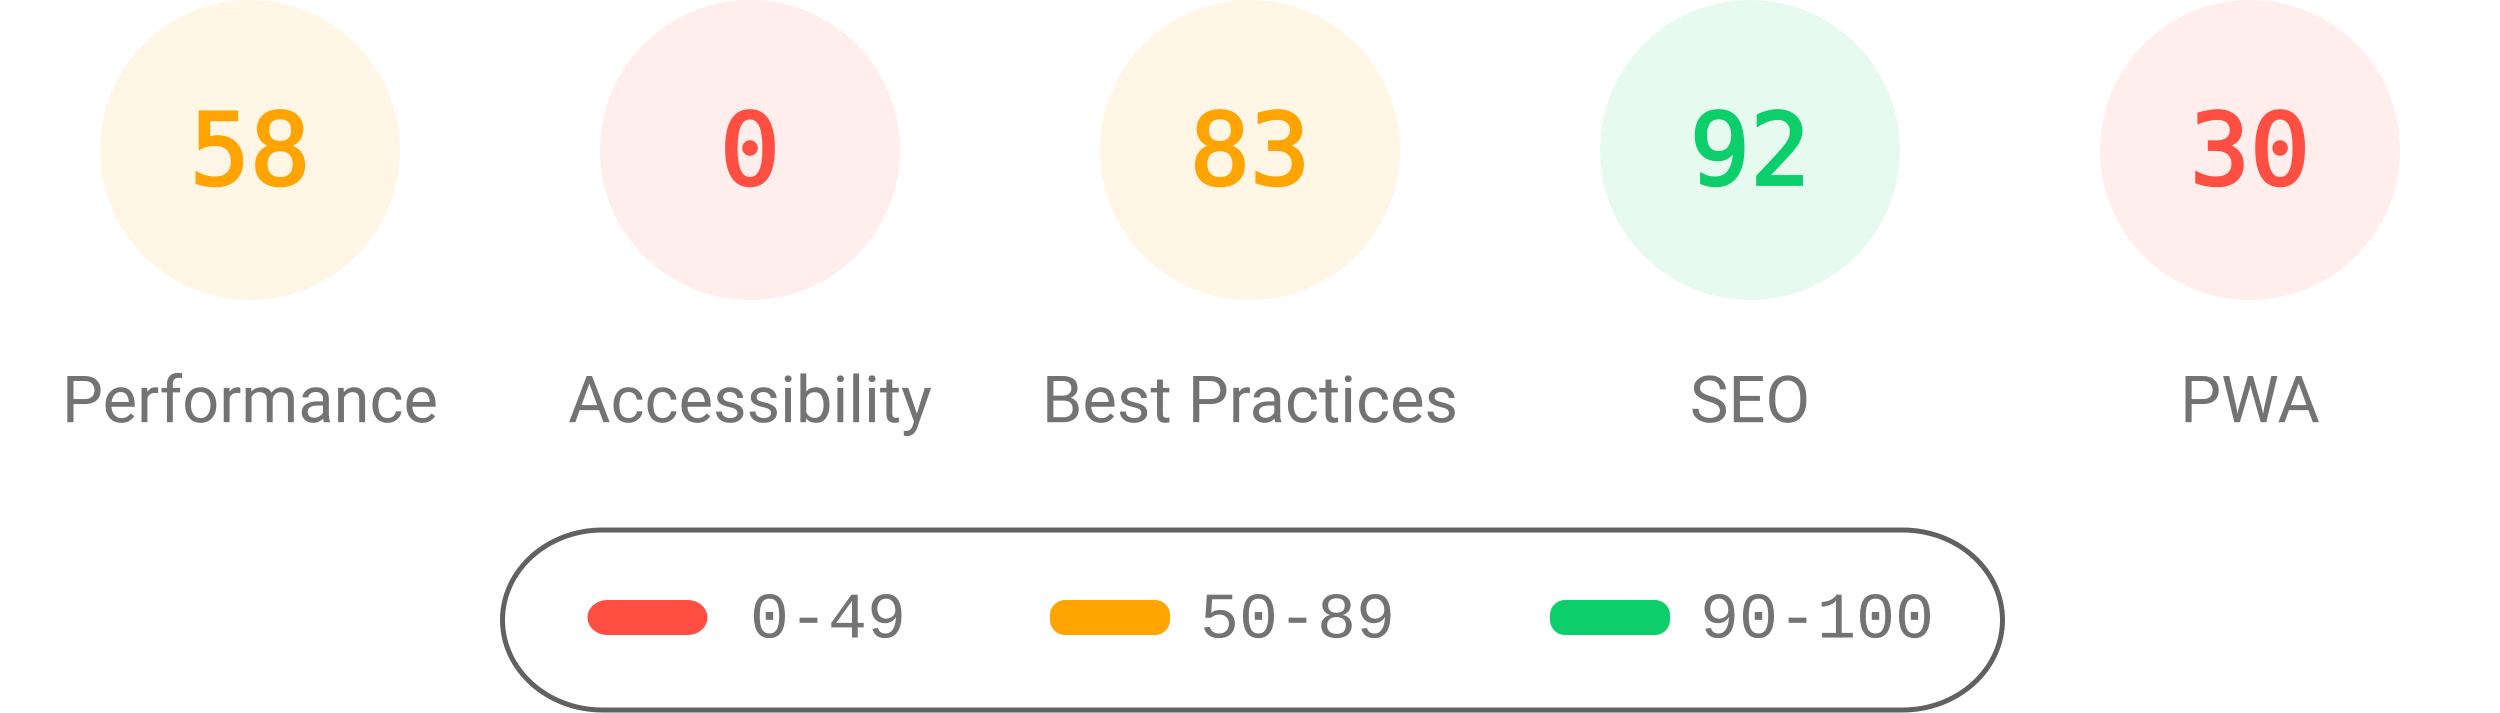
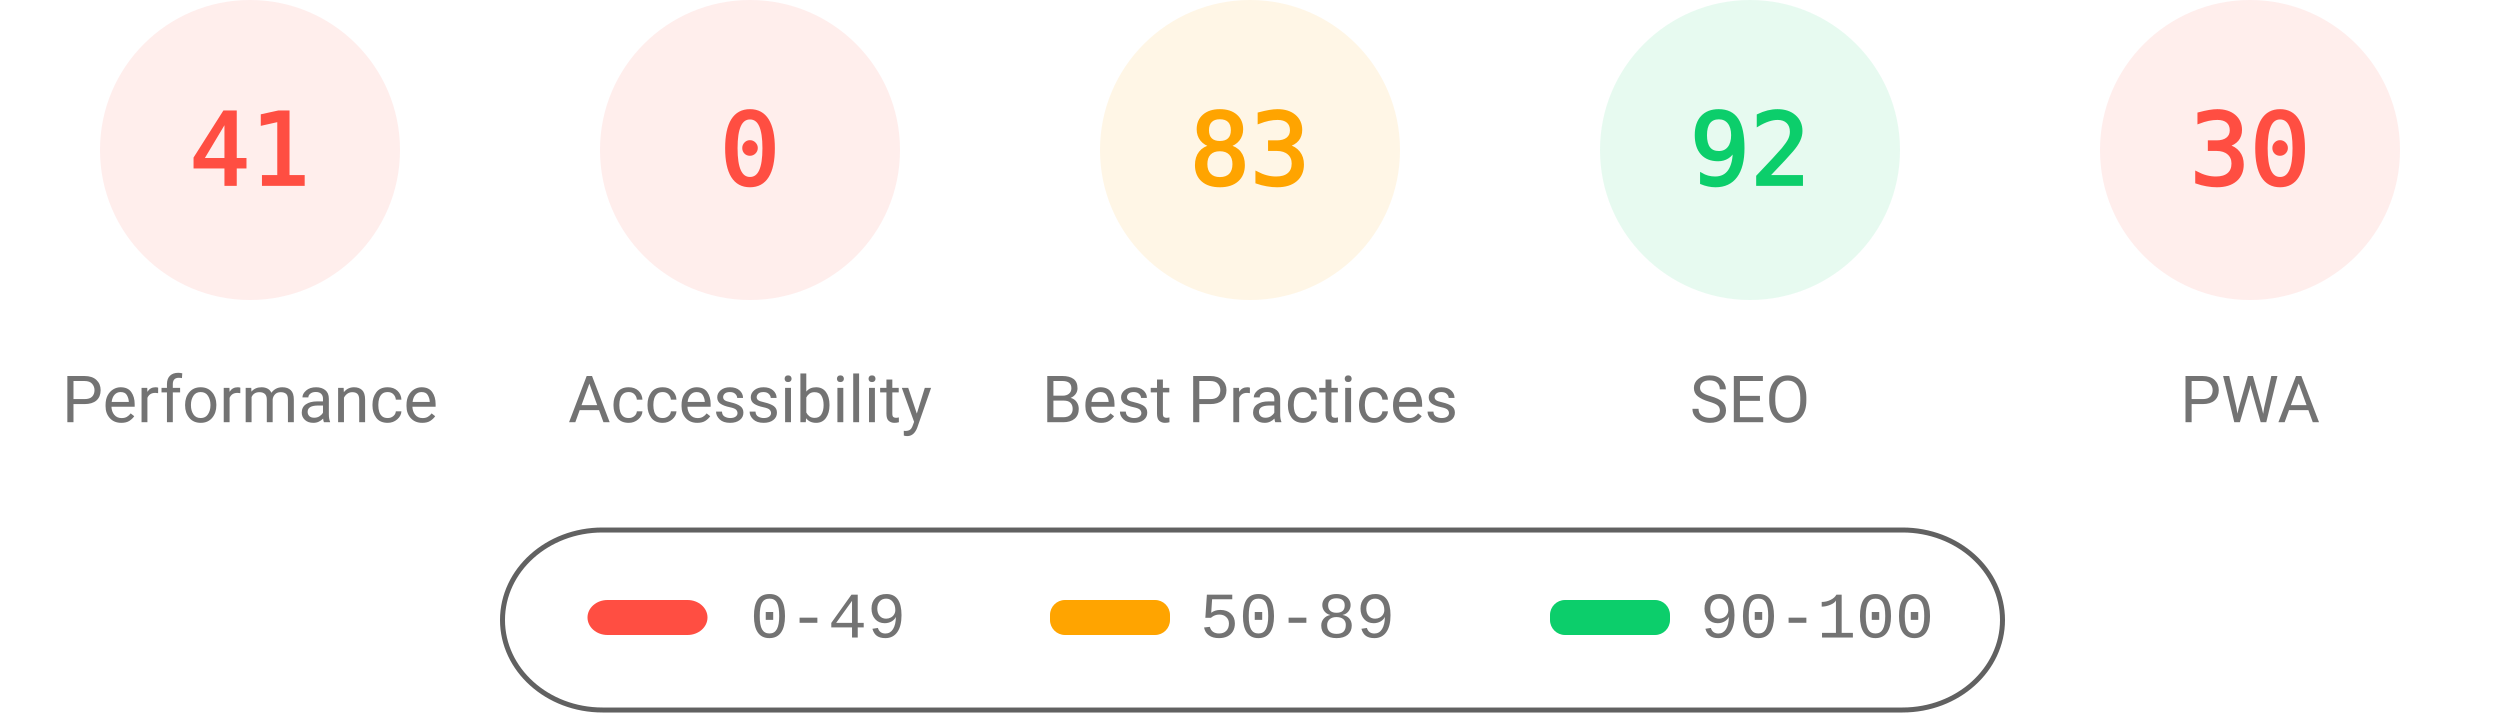
<svg xmlns="http://www.w3.org/2000/svg" fill="none" width="1000" height="285">
  <style>.gauge-base{opacity:.1}.gauge-arc{fill:none;animation-delay:250ms;stroke-linecap:round;transform:rotate(-90deg);transform-origin:100px 60px;animation:load-gauge 1s ease forwards}.guage-text{font-size:40px;font-family:monospace;text-align:center}.guage-red{color:#ff4e42;fill:#ff4e42;stroke:#ff4e42}.guage-orange{color:#ffa400;fill:#ffa400;stroke:#ffa400}.guage-green{color:#0cce6b;fill:#0cce6b;stroke:#0cce6b}.guage-undefined{color:#5c5c5c;fill:#5c5c5c;stroke:#5c5c5c}.guage-title{color:#737373;fill:#737373;stroke:none;font-size:26px;line-height:26px;font-family:Roboto,Halvetica,Arial,sans-serif}@keyframes load-gauge{from{stroke-dasharray:0 352.858}}</style>
-   <svg class="guage-div guage-perf guage-orange" viewBox="0 0 200 200" width="200" height="200">
+   <svg class="guage-div guage-perf guage-red" viewBox="0 0 200 200" width="200" height="200">
    <circle class="gauge-base" r="56" cx="100" cy="60" stroke-width="8" />
-     <circle class="gauge-arc guage-arc-1" r="56" cx="100" cy="60" stroke-width="8" style="stroke-dasharray:204.078,351.858" />
-     <text class="guage-text" x="100" y="60" alignment-baseline="central" dominant-baseline="central" text-anchor="middle">58</text>
+     <circle class="gauge-arc guage-arc-1" r="56" cx="100" cy="60" stroke-width="8" style="stroke-dasharray:144.262,351.858" />
+     <text class="guage-text" x="100" y="60" alignment-baseline="central" dominant-baseline="central" text-anchor="middle">41</text>
    <text class="guage-title" x="100" y="160" alignment-baseline="central" dominant-baseline="central" text-anchor="middle">Performance</text>
  </svg>
  <svg class="guage-div guage-acc guage-red" viewBox="0 0 200 200" width="200" height="200" x="200">
    <circle class="gauge-base" r="56" cx="100" cy="60" stroke-width="8" />
    <circle class="gauge-arc guage-arc-2" r="56" cx="100" cy="60" stroke-width="8" style="stroke-dasharray:0,351.858" />
    <text class="guage-text" x="100" y="60" alignment-baseline="central" dominant-baseline="central" text-anchor="middle">0</text>
    <text class="guage-title" x="100" y="160" alignment-baseline="central" dominant-baseline="central" text-anchor="middle">Accessibility</text>
  </svg>
  <svg class="guage-div guage-best guage-orange" viewBox="0 0 200 200" width="200" height="200" x="400">
    <circle class="gauge-base" r="56" cx="100" cy="60" stroke-width="8" />
    <circle class="gauge-arc guage-arc-3" r="56" cx="100" cy="60" stroke-width="8" style="stroke-dasharray:292.042,351.858" />
    <text class="guage-text" x="100" y="60" alignment-baseline="central" dominant-baseline="central" text-anchor="middle">83</text>
    <text class="guage-title" x="100" y="160" alignment-baseline="central" dominant-baseline="central" text-anchor="middle">Best Practices</text>
  </svg>
  <svg class="guage-div guage-seo guage-green" viewBox="0 0 200 200" width="200" height="200" x="600">
    <circle class="gauge-base" r="56" cx="100" cy="60" stroke-width="8" />
    <circle class="gauge-arc guage-arc-4" r="56" cx="100" cy="60" stroke-width="8" style="stroke-dasharray:323.709,351.858" />
    <text class="guage-text" x="100" y="60" alignment-baseline="central" dominant-baseline="central" text-anchor="middle">92</text>
    <text class="guage-title" x="100" y="160" alignment-baseline="central" dominant-baseline="central" text-anchor="middle">SEO</text>
  </svg>
  <svg class="guage-div guage-pwa guage-red" viewBox="0 0 200 200" width="200" height="200" x="800">
    <circle class="gauge-base" r="56" cx="100" cy="60" stroke-width="8" />
    <circle class="gauge-arc guage-arc-4" r="56" cx="100" cy="60" stroke-width="8" style="stroke-dasharray:105.557,351.858" />
    <text class="guage-text" x="100" y="60" alignment-baseline="central" dominant-baseline="central" text-anchor="middle">30</text>
    <text class="guage-title" x="100" y="160" alignment-baseline="central" dominant-baseline="central" text-anchor="middle">PWA</text>
  </svg>
  <svg width="604" height="76" x="200" y="210">
    <path fill="none" id="canvas_background" d="M-1-1h604v80H-1z" />
    <rect fill-opacity="0" stroke="#616161" stroke-width="2" rx="40" id="svg_2" height="72" width="600" y="2" x="1" fill="#000" />
    <rect stroke="#000" rx="8" id="svg_3" height="14" width="48" y="30" x="35" stroke-opacity="null" stroke-width="0" fill="#ff4e42" />
    <rect stroke="#000" rx="6" id="svg_4" height="14" width="48" y="30" x="220" stroke-opacity="null" stroke-width="0" fill="#ffa400" />
    <rect stroke="#000" rx="6" id="svg_5" height="14" width="48" y="30" x="420" stroke-opacity="null" stroke-width="0" fill="#0cce6b" />
    <text xml:space="preserve" text-anchor="start" font-family="'Courier New', Courier, monospace" font-size="26" id="svg_6" y="45" x="100" stroke-opacity="null" stroke-width="0" stroke="#000" fill="#737373">0-49</text>
    <text xml:space="preserve" text-anchor="start" font-family="'Courier New', Courier, monospace" font-size="26" id="svg_7" y="45" x="280" stroke-opacity="null" stroke-width="0" stroke="#000" fill="#737373">50-89</text>
    <text xml:space="preserve" text-anchor="start" font-family="'Courier New', Courier, monospace" font-size="26" id="svg_8" y="45" x="480" stroke-opacity="null" stroke-width="0" stroke="#000" fill="#737373">90-100</text>
  </svg>
</svg>
